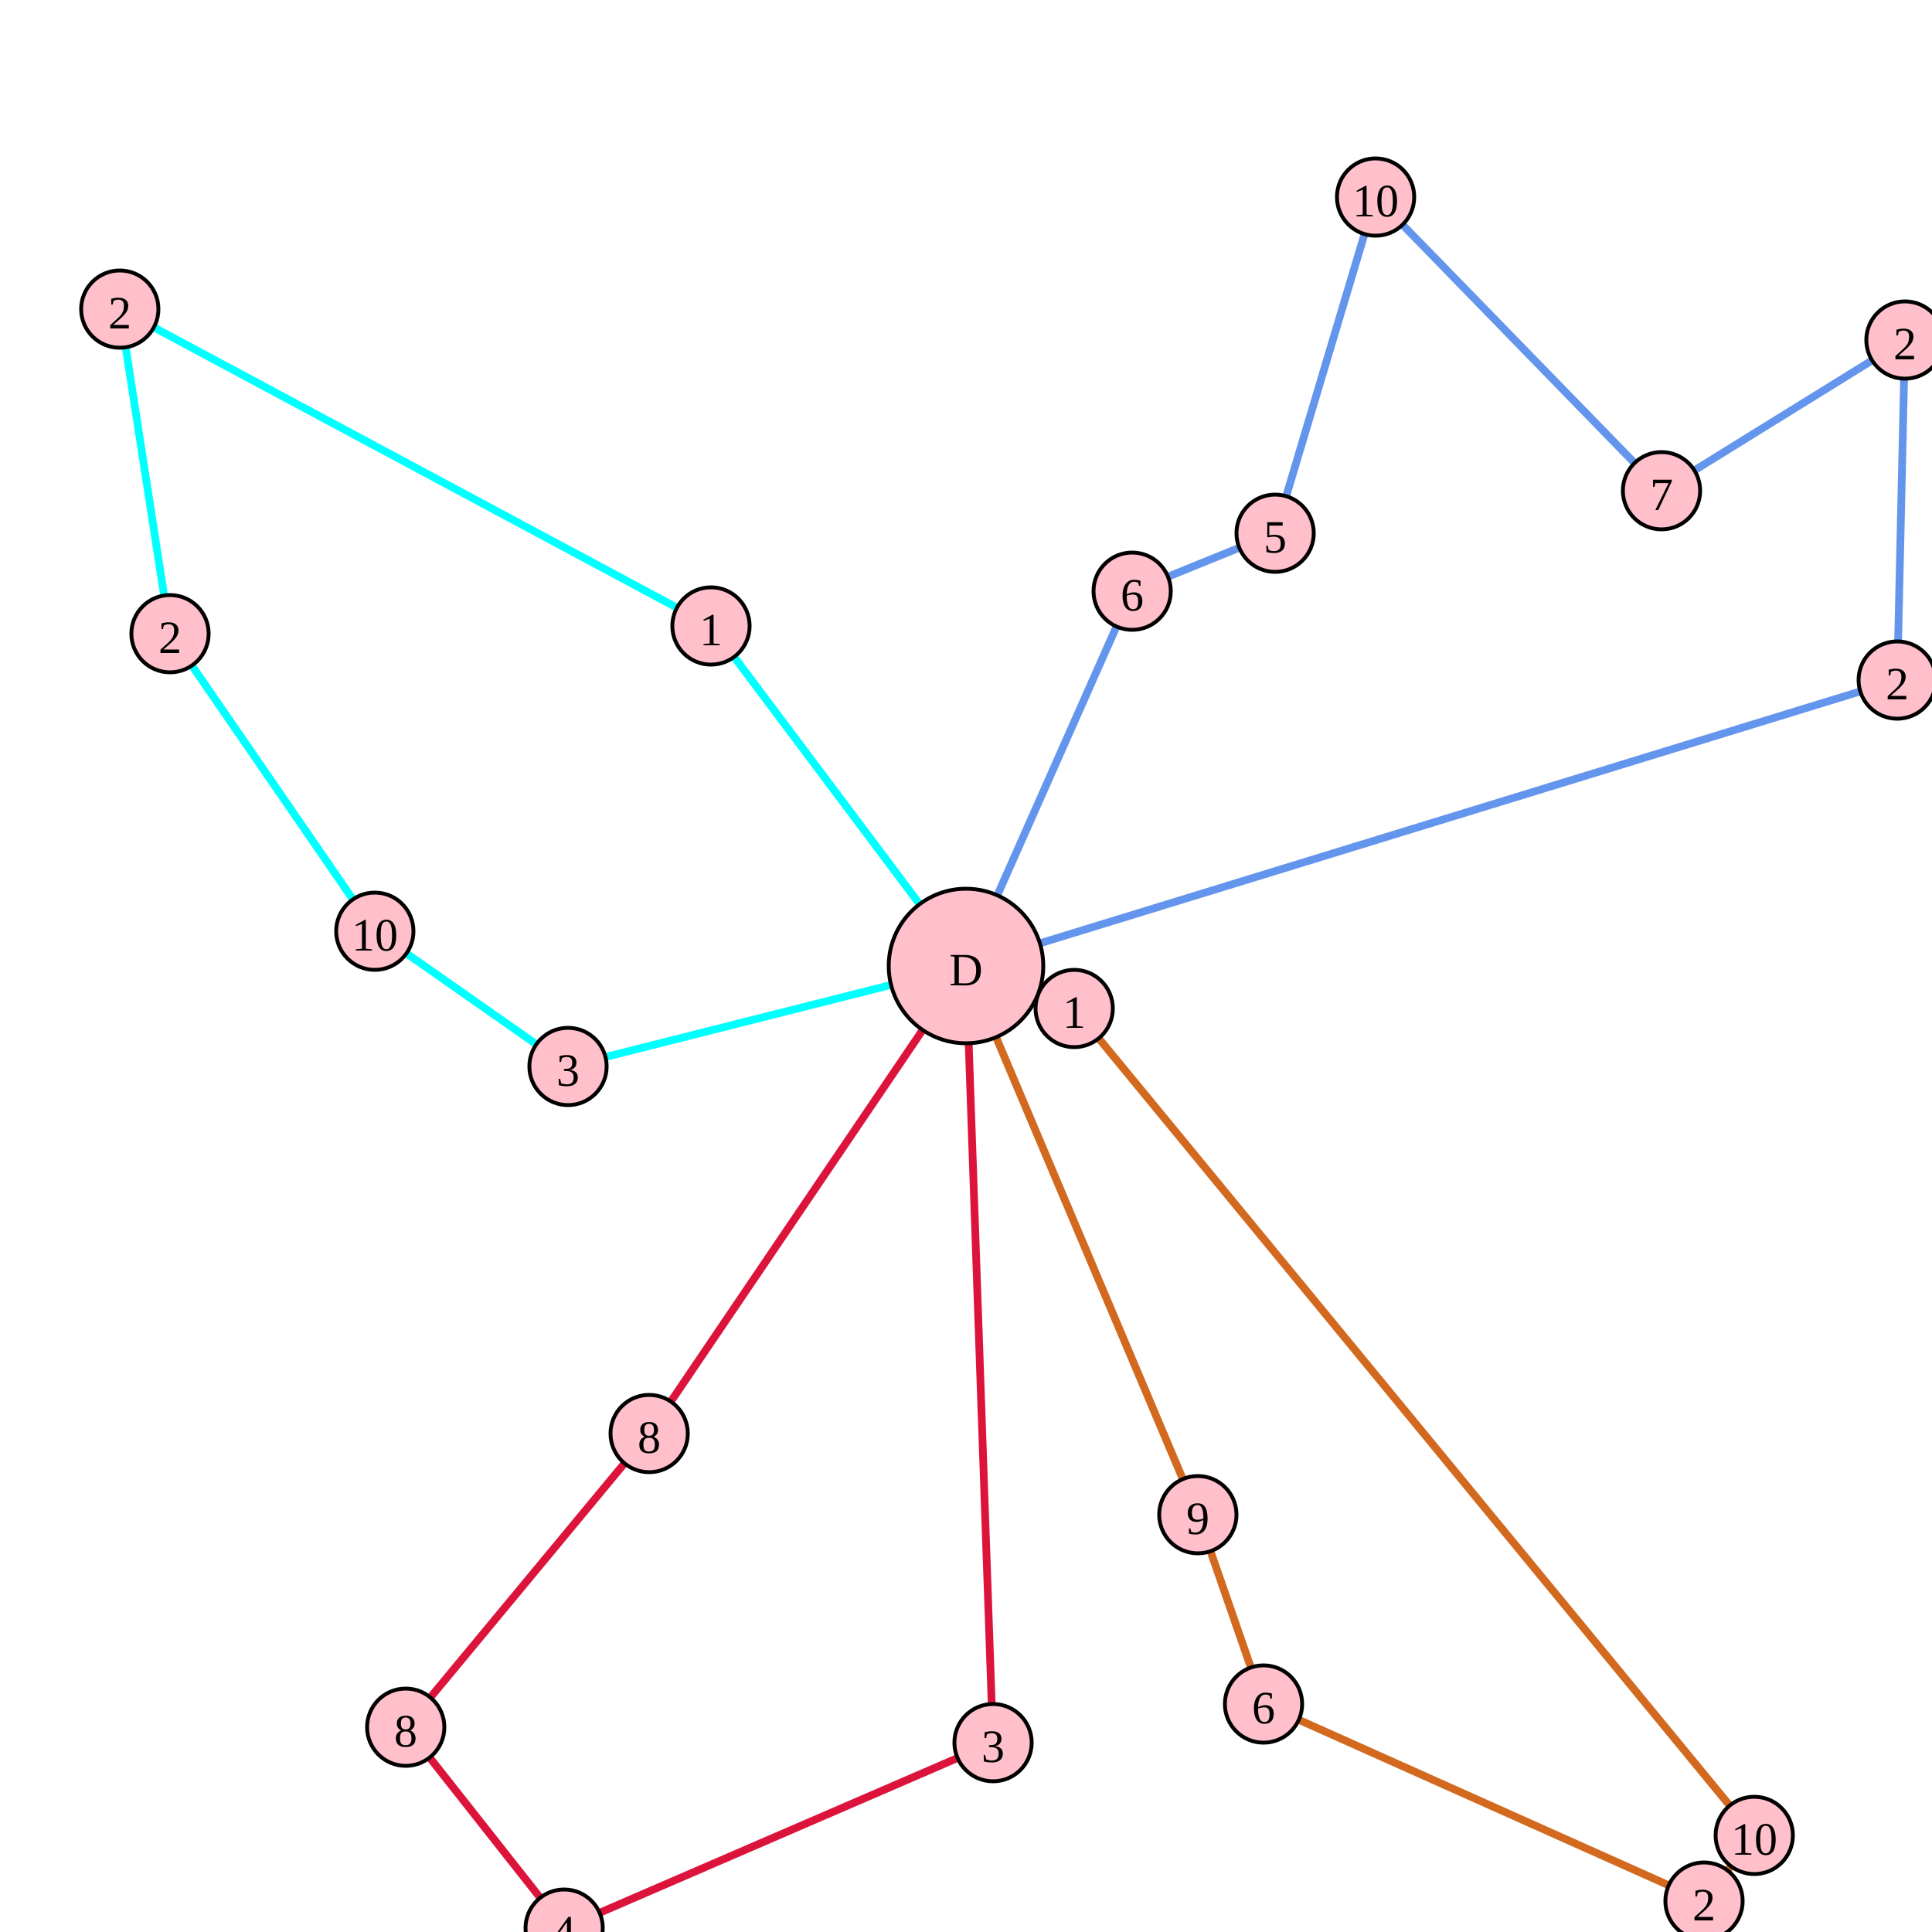
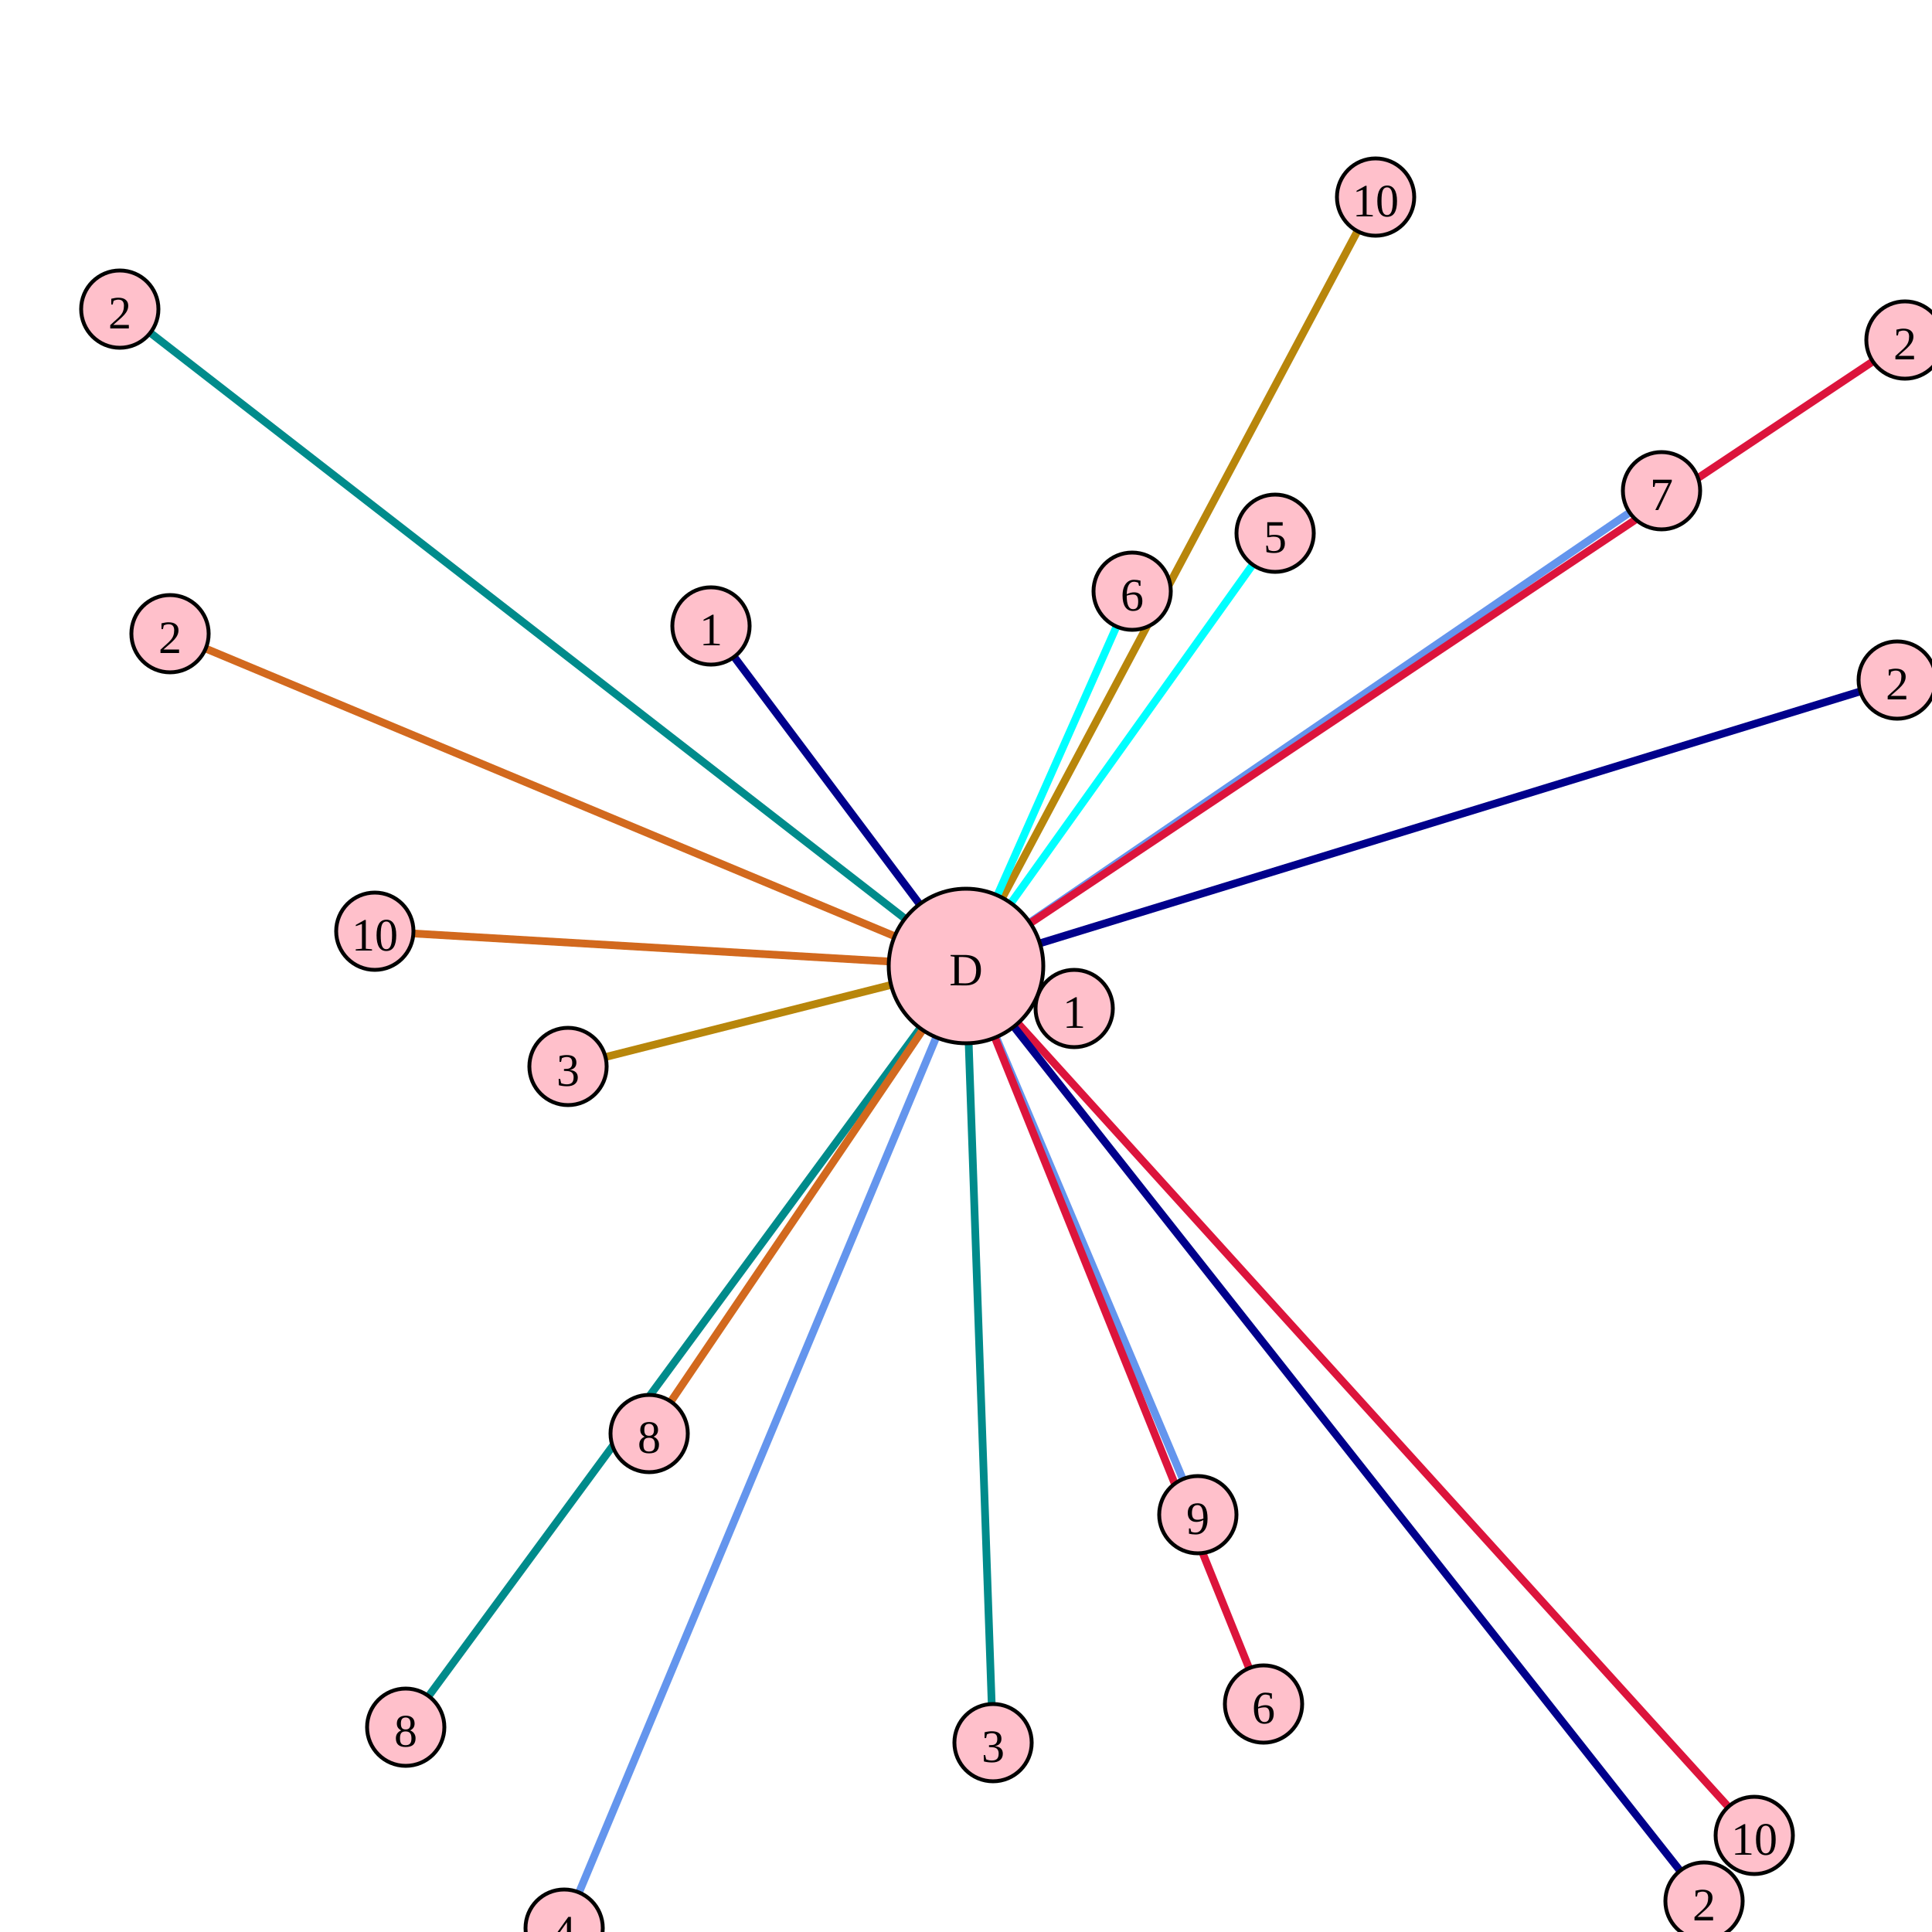
<svg xmlns="http://www.w3.org/2000/svg" width="8cm" height="8cm" viewBox="0 0 500 500" version="1.1">
-   <path d="M250.0 250.0 L278.0 261.0L454.0 475.0L441.0 492.0L327.0 441.0L310.0 392.0z" stroke="chocolate" fill="none" stroke-width="2" />
-   <path d="M250.0 250.0 L491.0 176.0L493.0 88.0L430.0 127.0L356.0 51.0L330.0 138.0L293.0 153.0z" stroke="cornflowerblue" fill="none" stroke-width="2" />
-   <path d="M250.0 250.0 L168.0 371.0L105.0 447.0L146.0 499.0L257.0 451.0z" stroke="crimson" fill="none" stroke-width="2" />
-   <path d="M250.0 250.0 L147.0 276.0L97.0 241.0L44.0 164.0L31.0 80.0L184.0 162.0z" stroke="cyan" fill="none" stroke-width="2" />
+   <path d="M250.0 250.0 L44.0 164.0z" stroke="chocolate" fill="none" stroke-width="2" />
+   <path d="M250.0 250.0 L430.0 127.0z" stroke="cornflowerblue" fill="none" stroke-width="2" />
+   <path d="M250.0 250.0 L454.0 475.0z" stroke="crimson" fill="none" stroke-width="2" />
+   <path d="M250.0 250.0 L330.0 138.0z" stroke="cyan" fill="none" stroke-width="2" />
+   <path d="M250.0 250.0 L491.0 176.0z" stroke="darkblue" fill="none" stroke-width="2" />
+   <path d="M250.0 250.0 L31.0 80.0z" stroke="darkcyan" fill="none" stroke-width="2" />
+   <path d="M250.0 250.0 L147.0 276.0z" stroke="darkgoldenrod" fill="none" stroke-width="2" />
+   <path d="M250.0 250.0 L97.0 241.0z" stroke="chocolate" fill="none" stroke-width="2" />
+   <path d="M250.0 250.0 L310.0 392.0z" stroke="cornflowerblue" fill="none" stroke-width="2" />
+   <path d="M250.0 250.0 L493.0 88.0z" stroke="crimson" fill="none" stroke-width="2" />
+   <path d="M250.0 250.0 L278.0 261.0z" stroke="cyan" fill="none" stroke-width="2" />
+   <path d="M250.0 250.0 L184.0 162.0z" stroke="darkblue" fill="none" stroke-width="2" />
+   <path d="M250.0 250.0 L105.0 447.0z" stroke="darkcyan" fill="none" stroke-width="2" />
+   <path d="M250.0 250.0 L356.0 51.0z" stroke="darkgoldenrod" fill="none" stroke-width="2" />
+   <path d="M250.0 250.0 L168.0 371.0z" stroke="chocolate" fill="none" stroke-width="2" />
+   <path d="M250.0 250.0 L146.0 499.0z" stroke="cornflowerblue" fill="none" stroke-width="2" />
+   <path d="M250.0 250.0 L327.0 441.0z" stroke="crimson" fill="none" stroke-width="2" />
+   <path d="M250.0 250.0 L293.0 153.0z" stroke="cyan" fill="none" stroke-width="2" />
+   <path d="M250.0 250.0 L441.0 492.0z" stroke="darkblue" fill="none" stroke-width="2" />
+   <path d="M250.0 250.0 L257.0 451.0z" stroke="darkcyan" fill="none" stroke-width="2" />
  <g transform="translate(44,164)">
    <circle cx="0" cy="0" r="10" fill="pink" stroke="black" stroke-width="1" />
    <text text-anchor="middle" y="5">2</text>
  </g>
  <g transform="translate(430,127)">
    <circle cx="0" cy="0" r="10" fill="pink" stroke="black" stroke-width="1" />
    <text text-anchor="middle" y="5">7</text>
  </g>
  <g transform="translate(454,475)">
    <circle cx="0" cy="0" r="10" fill="pink" stroke="black" stroke-width="1" />
    <text text-anchor="middle" y="5">10</text>
  </g>
  <g transform="translate(330,138)">
    <circle cx="0" cy="0" r="10" fill="pink" stroke="black" stroke-width="1" />
    <text text-anchor="middle" y="5">5</text>
  </g>
  <g transform="translate(491,176)">
    <circle cx="0" cy="0" r="10" fill="pink" stroke="black" stroke-width="1" />
    <text text-anchor="middle" y="5">2</text>
  </g>
  <g transform="translate(31,80)">
    <circle cx="0" cy="0" r="10" fill="pink" stroke="black" stroke-width="1" />
    <text text-anchor="middle" y="5">2</text>
  </g>
  <g transform="translate(147,276)">
    <circle cx="0" cy="0" r="10" fill="pink" stroke="black" stroke-width="1" />
    <text text-anchor="middle" y="5">3</text>
  </g>
  <g transform="translate(97,241)">
    <circle cx="0" cy="0" r="10" fill="pink" stroke="black" stroke-width="1" />
    <text text-anchor="middle" y="5">10</text>
  </g>
  <g transform="translate(310,392)">
    <circle cx="0" cy="0" r="10" fill="pink" stroke="black" stroke-width="1" />
    <text text-anchor="middle" y="5">9</text>
  </g>
  <g transform="translate(493,88)">
    <circle cx="0" cy="0" r="10" fill="pink" stroke="black" stroke-width="1" />
    <text text-anchor="middle" y="5">2</text>
  </g>
  <g transform="translate(278,261)">
    <circle cx="0" cy="0" r="10" fill="pink" stroke="black" stroke-width="1" />
    <text text-anchor="middle" y="5">1</text>
  </g>
  <g transform="translate(184,162)">
    <circle cx="0" cy="0" r="10" fill="pink" stroke="black" stroke-width="1" />
    <text text-anchor="middle" y="5">1</text>
  </g>
  <g transform="translate(105,447)">
    <circle cx="0" cy="0" r="10" fill="pink" stroke="black" stroke-width="1" />
    <text text-anchor="middle" y="5">8</text>
  </g>
  <g transform="translate(356,51)">
    <circle cx="0" cy="0" r="10" fill="pink" stroke="black" stroke-width="1" />
    <text text-anchor="middle" y="5">10</text>
  </g>
  <g transform="translate(168,371)">
    <circle cx="0" cy="0" r="10" fill="pink" stroke="black" stroke-width="1" />
    <text text-anchor="middle" y="5">8</text>
  </g>
  <g transform="translate(146,499)">
    <circle cx="0" cy="0" r="10" fill="pink" stroke="black" stroke-width="1" />
    <text text-anchor="middle" y="5">4</text>
  </g>
  <g transform="translate(327,441)">
    <circle cx="0" cy="0" r="10" fill="pink" stroke="black" stroke-width="1" />
    <text text-anchor="middle" y="5">6</text>
  </g>
  <g transform="translate(293,153)">
    <circle cx="0" cy="0" r="10" fill="pink" stroke="black" stroke-width="1" />
    <text text-anchor="middle" y="5">6</text>
  </g>
  <g transform="translate(441,492)">
    <circle cx="0" cy="0" r="10" fill="pink" stroke="black" stroke-width="1" />
    <text text-anchor="middle" y="5">2</text>
  </g>
  <g transform="translate(257,451)">
    <circle cx="0" cy="0" r="10" fill="pink" stroke="black" stroke-width="1" />
    <text text-anchor="middle" y="5">3</text>
  </g>
  <g transform="translate(250,250)">
    <circle cx="0" cy="0" r="20" fill="pink" stroke="black" stroke-width="1" />
    <text text-anchor="middle" y="5">D</text>
  </g>
</svg>
